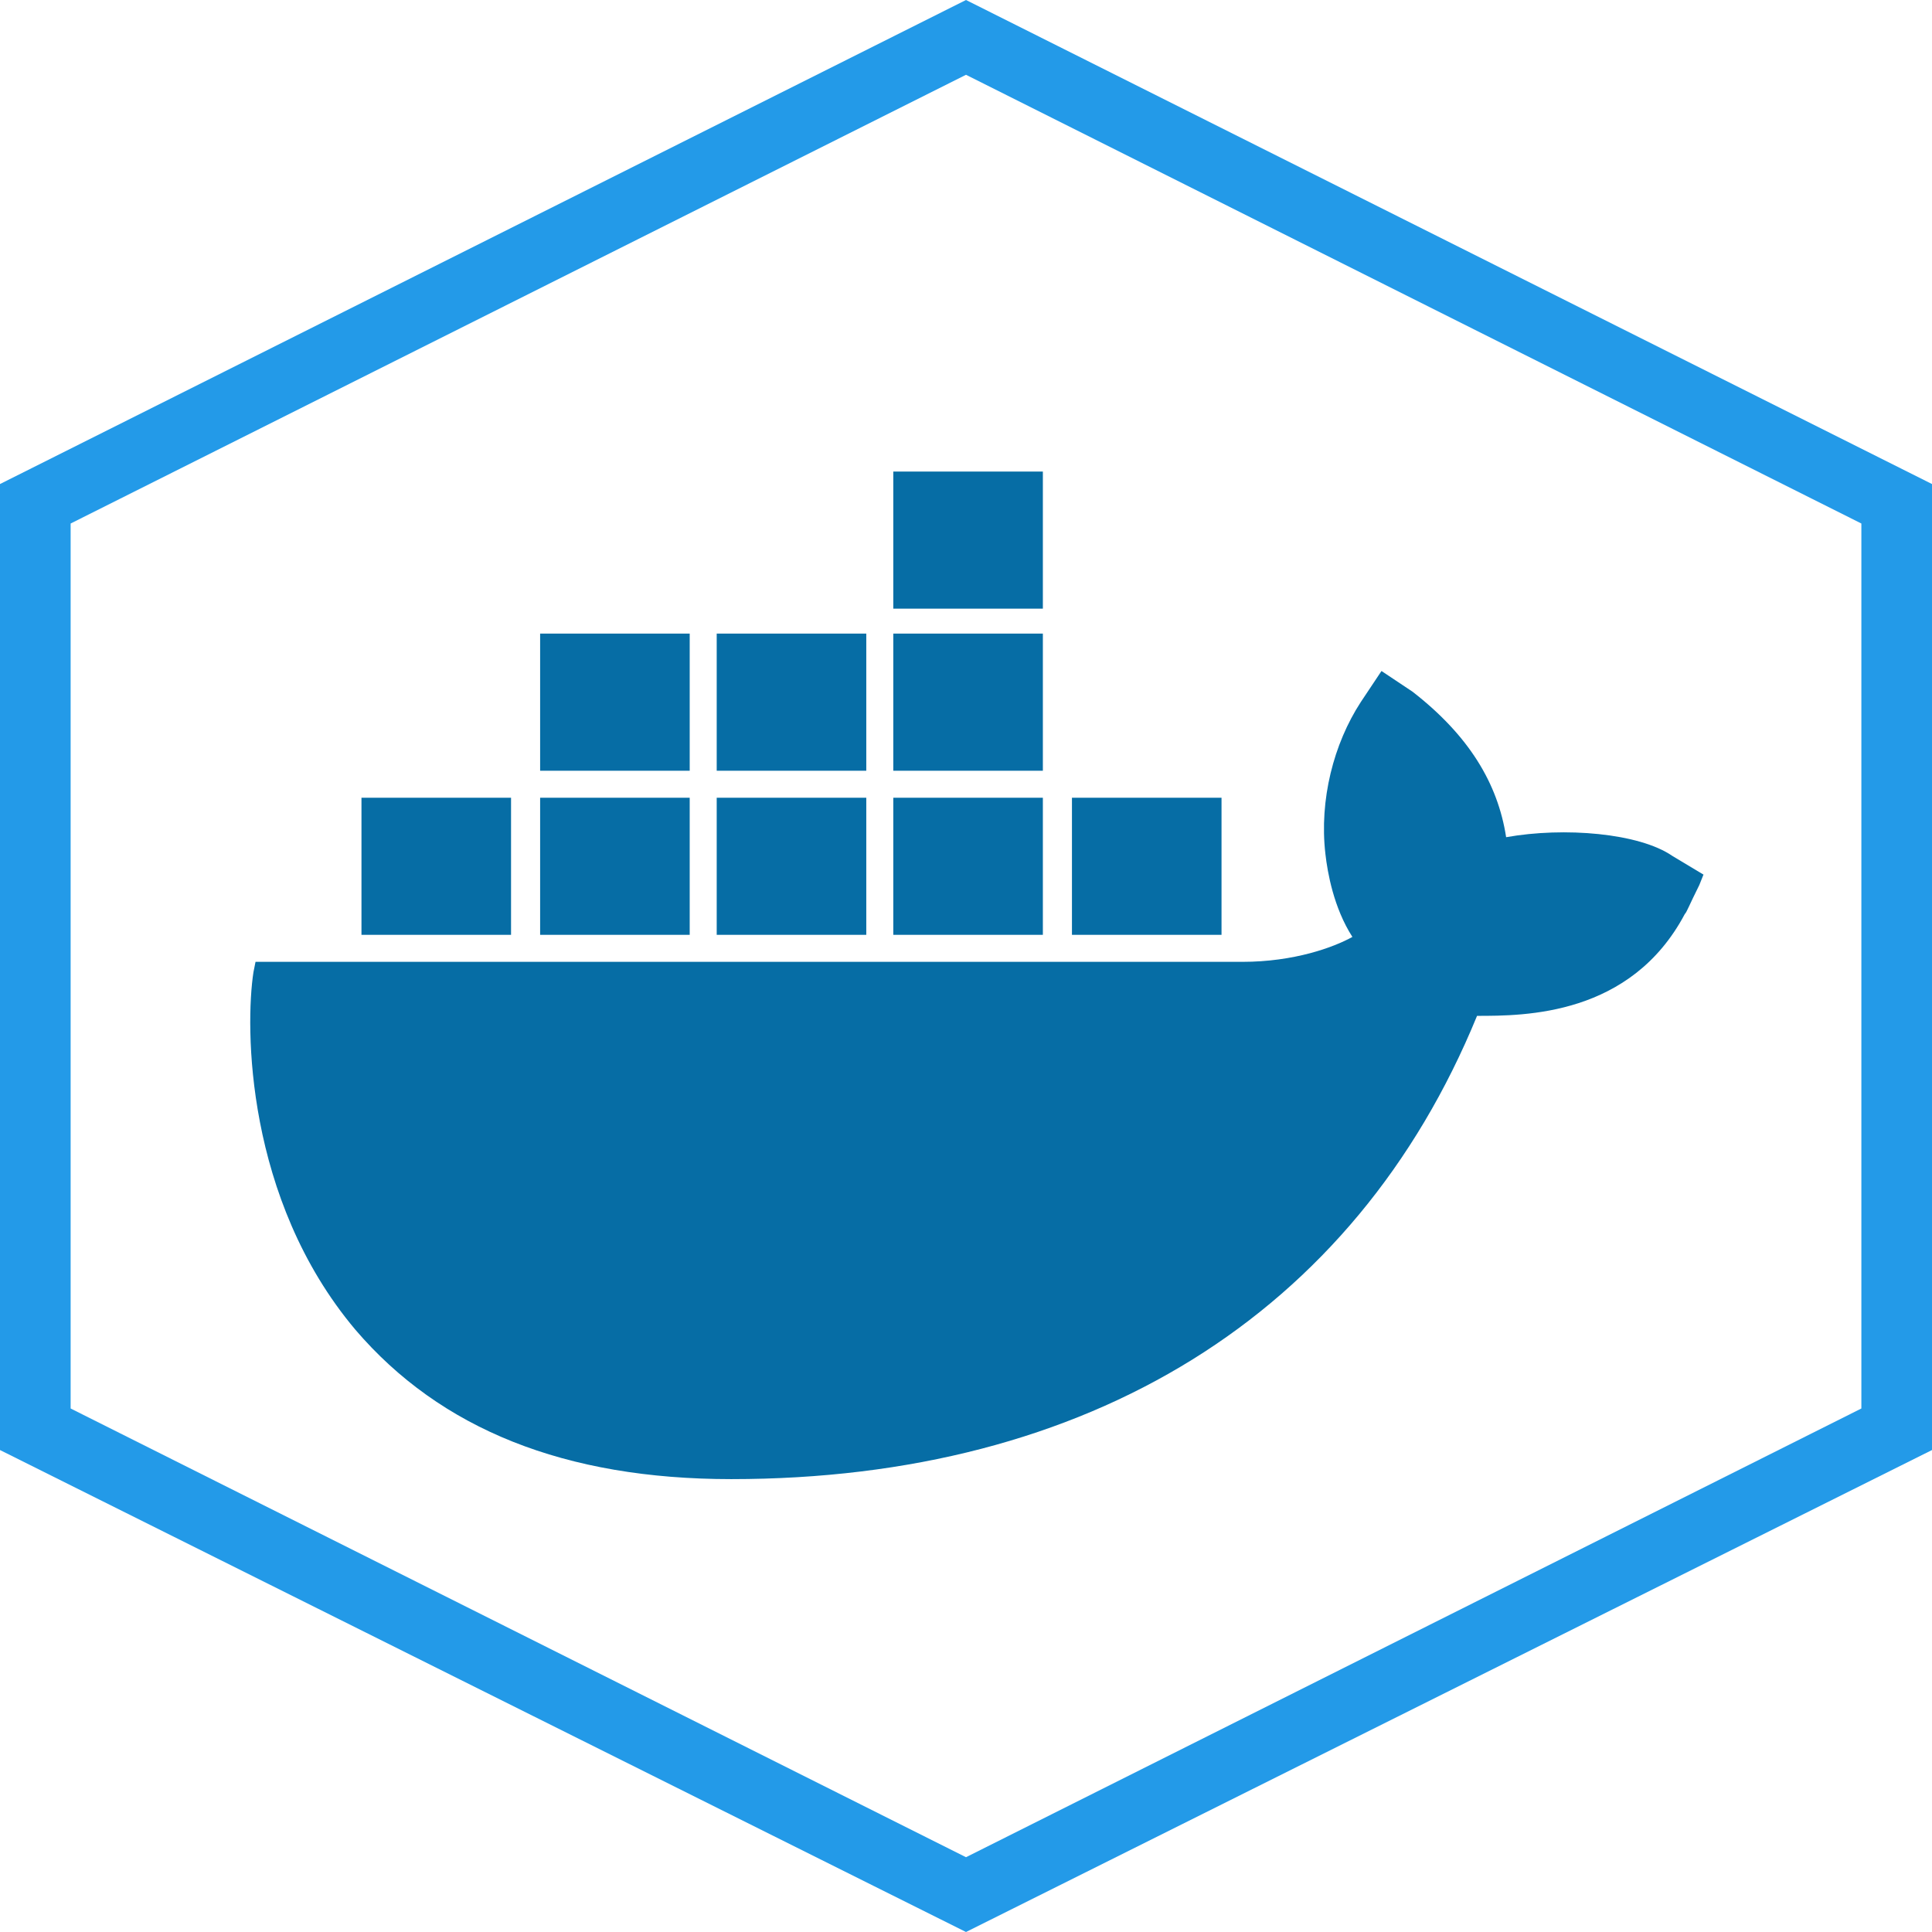
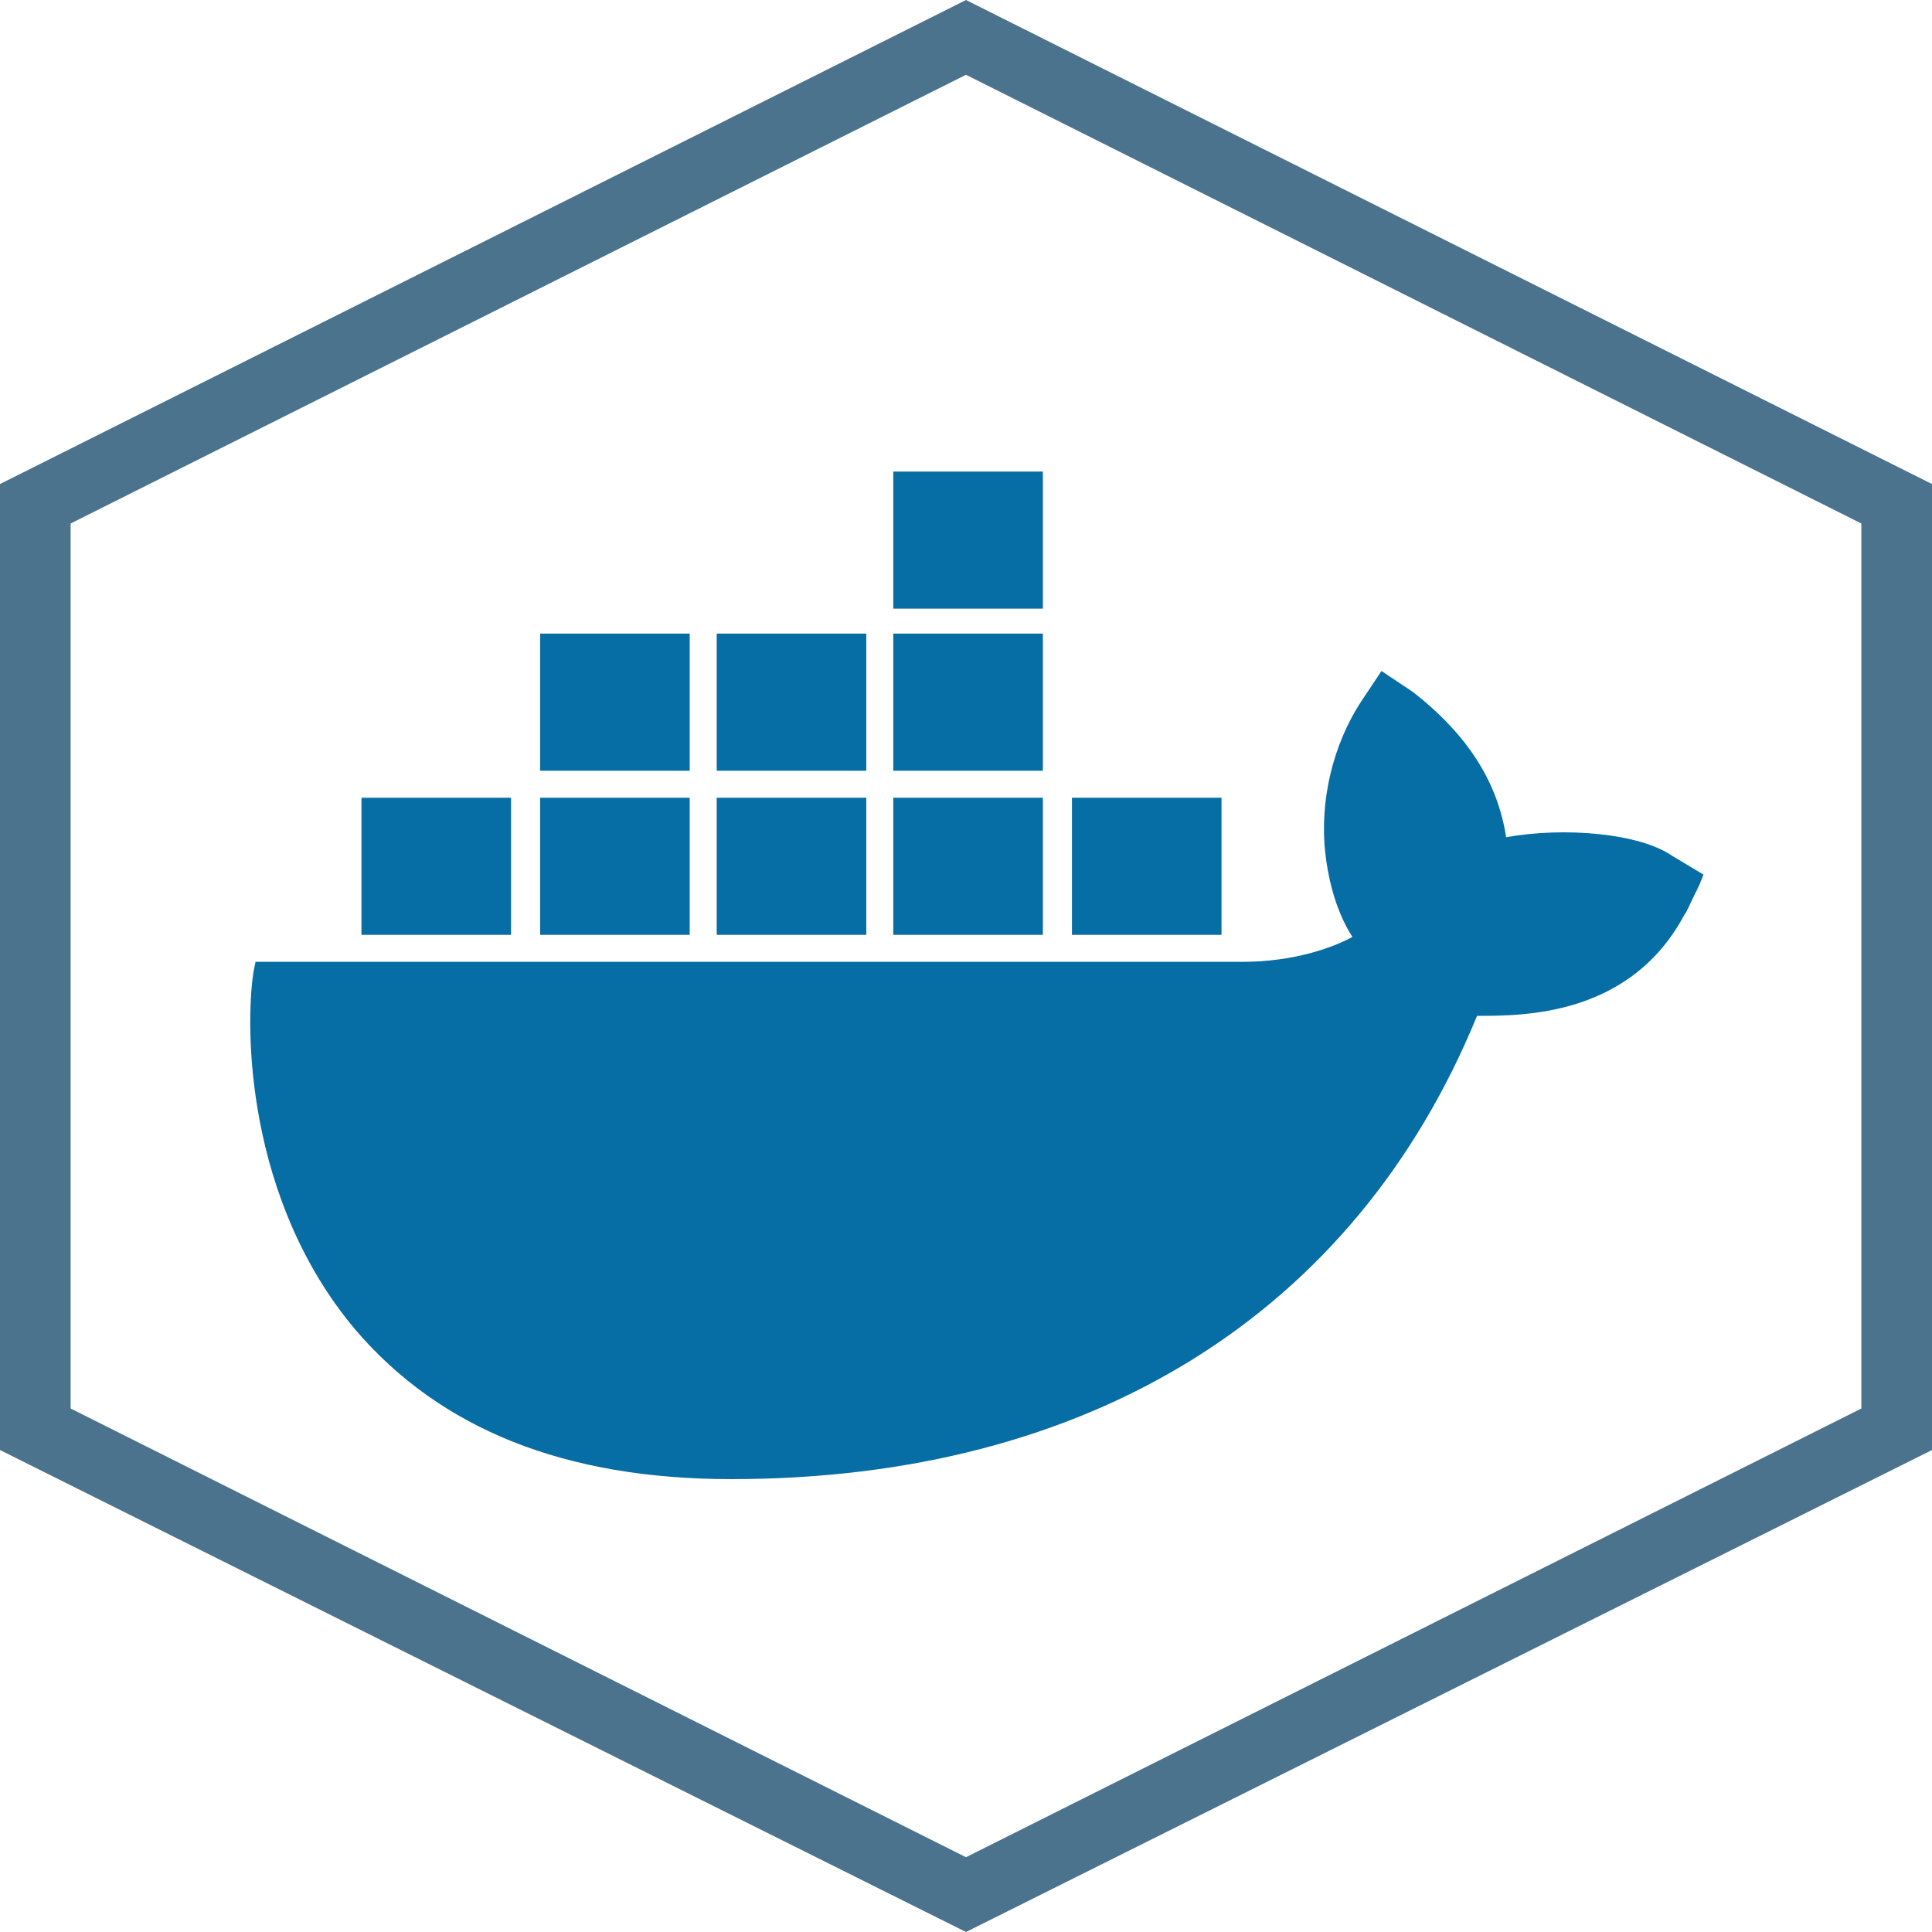
<svg xmlns="http://www.w3.org/2000/svg" version="1.1" id="Layer_1" x="0px" y="0px" viewBox="0 0 93 93" style="enable-background:new 0 0 93 93;" xml:space="preserve">
  <style type="text/css">
	.st0{fill-rule:evenodd;clip-rule:evenodd;fill:#066DA5;}
- 	.st1{fill:#239AE8;}
+ 	.st1{fill:#4b738d;}
</style>
  <path class="st0" d="M80.5,41.2c-1.6-1.1-5.2-1.4-8-0.9c-0.4-2.6-1.8-4.9-4.5-7l-1.5-1l-1,1.5c-1.3,2-2,4.7-1.7,7.3  c0.1,0.9,0.4,2.6,1.3,4c-0.9,0.5-2.8,1.2-5.3,1.2H12.3l-0.1,0.5c-0.4,2.6-0.4,10.9,4.9,17.2c4.1,4.8,10.1,7.2,18.1,7.2  c17.2,0,30-7.9,35.9-22.3c2.3,0,7.4,0,10-4.9c0.1-0.1,0.2-0.4,0.7-1.4l0.2-0.5L80.5,41.2z M43,29.3h7.2v-6.6H43V29.3z M43,37.1h7.2  v-6.6H43V37.1z M34.5,37.1h7.2v-6.6h-7.2V37.1z M26,37.1h7.2v-6.6H26V37.1z M17.4,45h7.2v-6.6h-7.2V45z M26,45h7.2v-6.6H26V45z   M34.5,45h7.2v-6.6h-7.2V45z M43,45h7.2v-6.6H43V45z M51.6,45h7.2v-6.6h-7.2V45z" />
  <g>
    <path class="st1" d="M46.5,2.2L91,24.5v44L46.5,90.8L2,68.5v-44L46.5,2.2 M46.5,0L0,23.3v46.5L46.5,93L93,69.8V23.3L46.5,0L46.5,0z   " />
  </g>
  <g>
    <path class="st1" d="M46.5,3.6l43.1,21.6v42.6L46.5,89.4L3.4,67.8V25.2L46.5,3.6 M46.5,1.5L1.5,24v45l45,22.5l45-22.5V24L46.5,1.5   L46.5,1.5z" />
  </g>
</svg>
